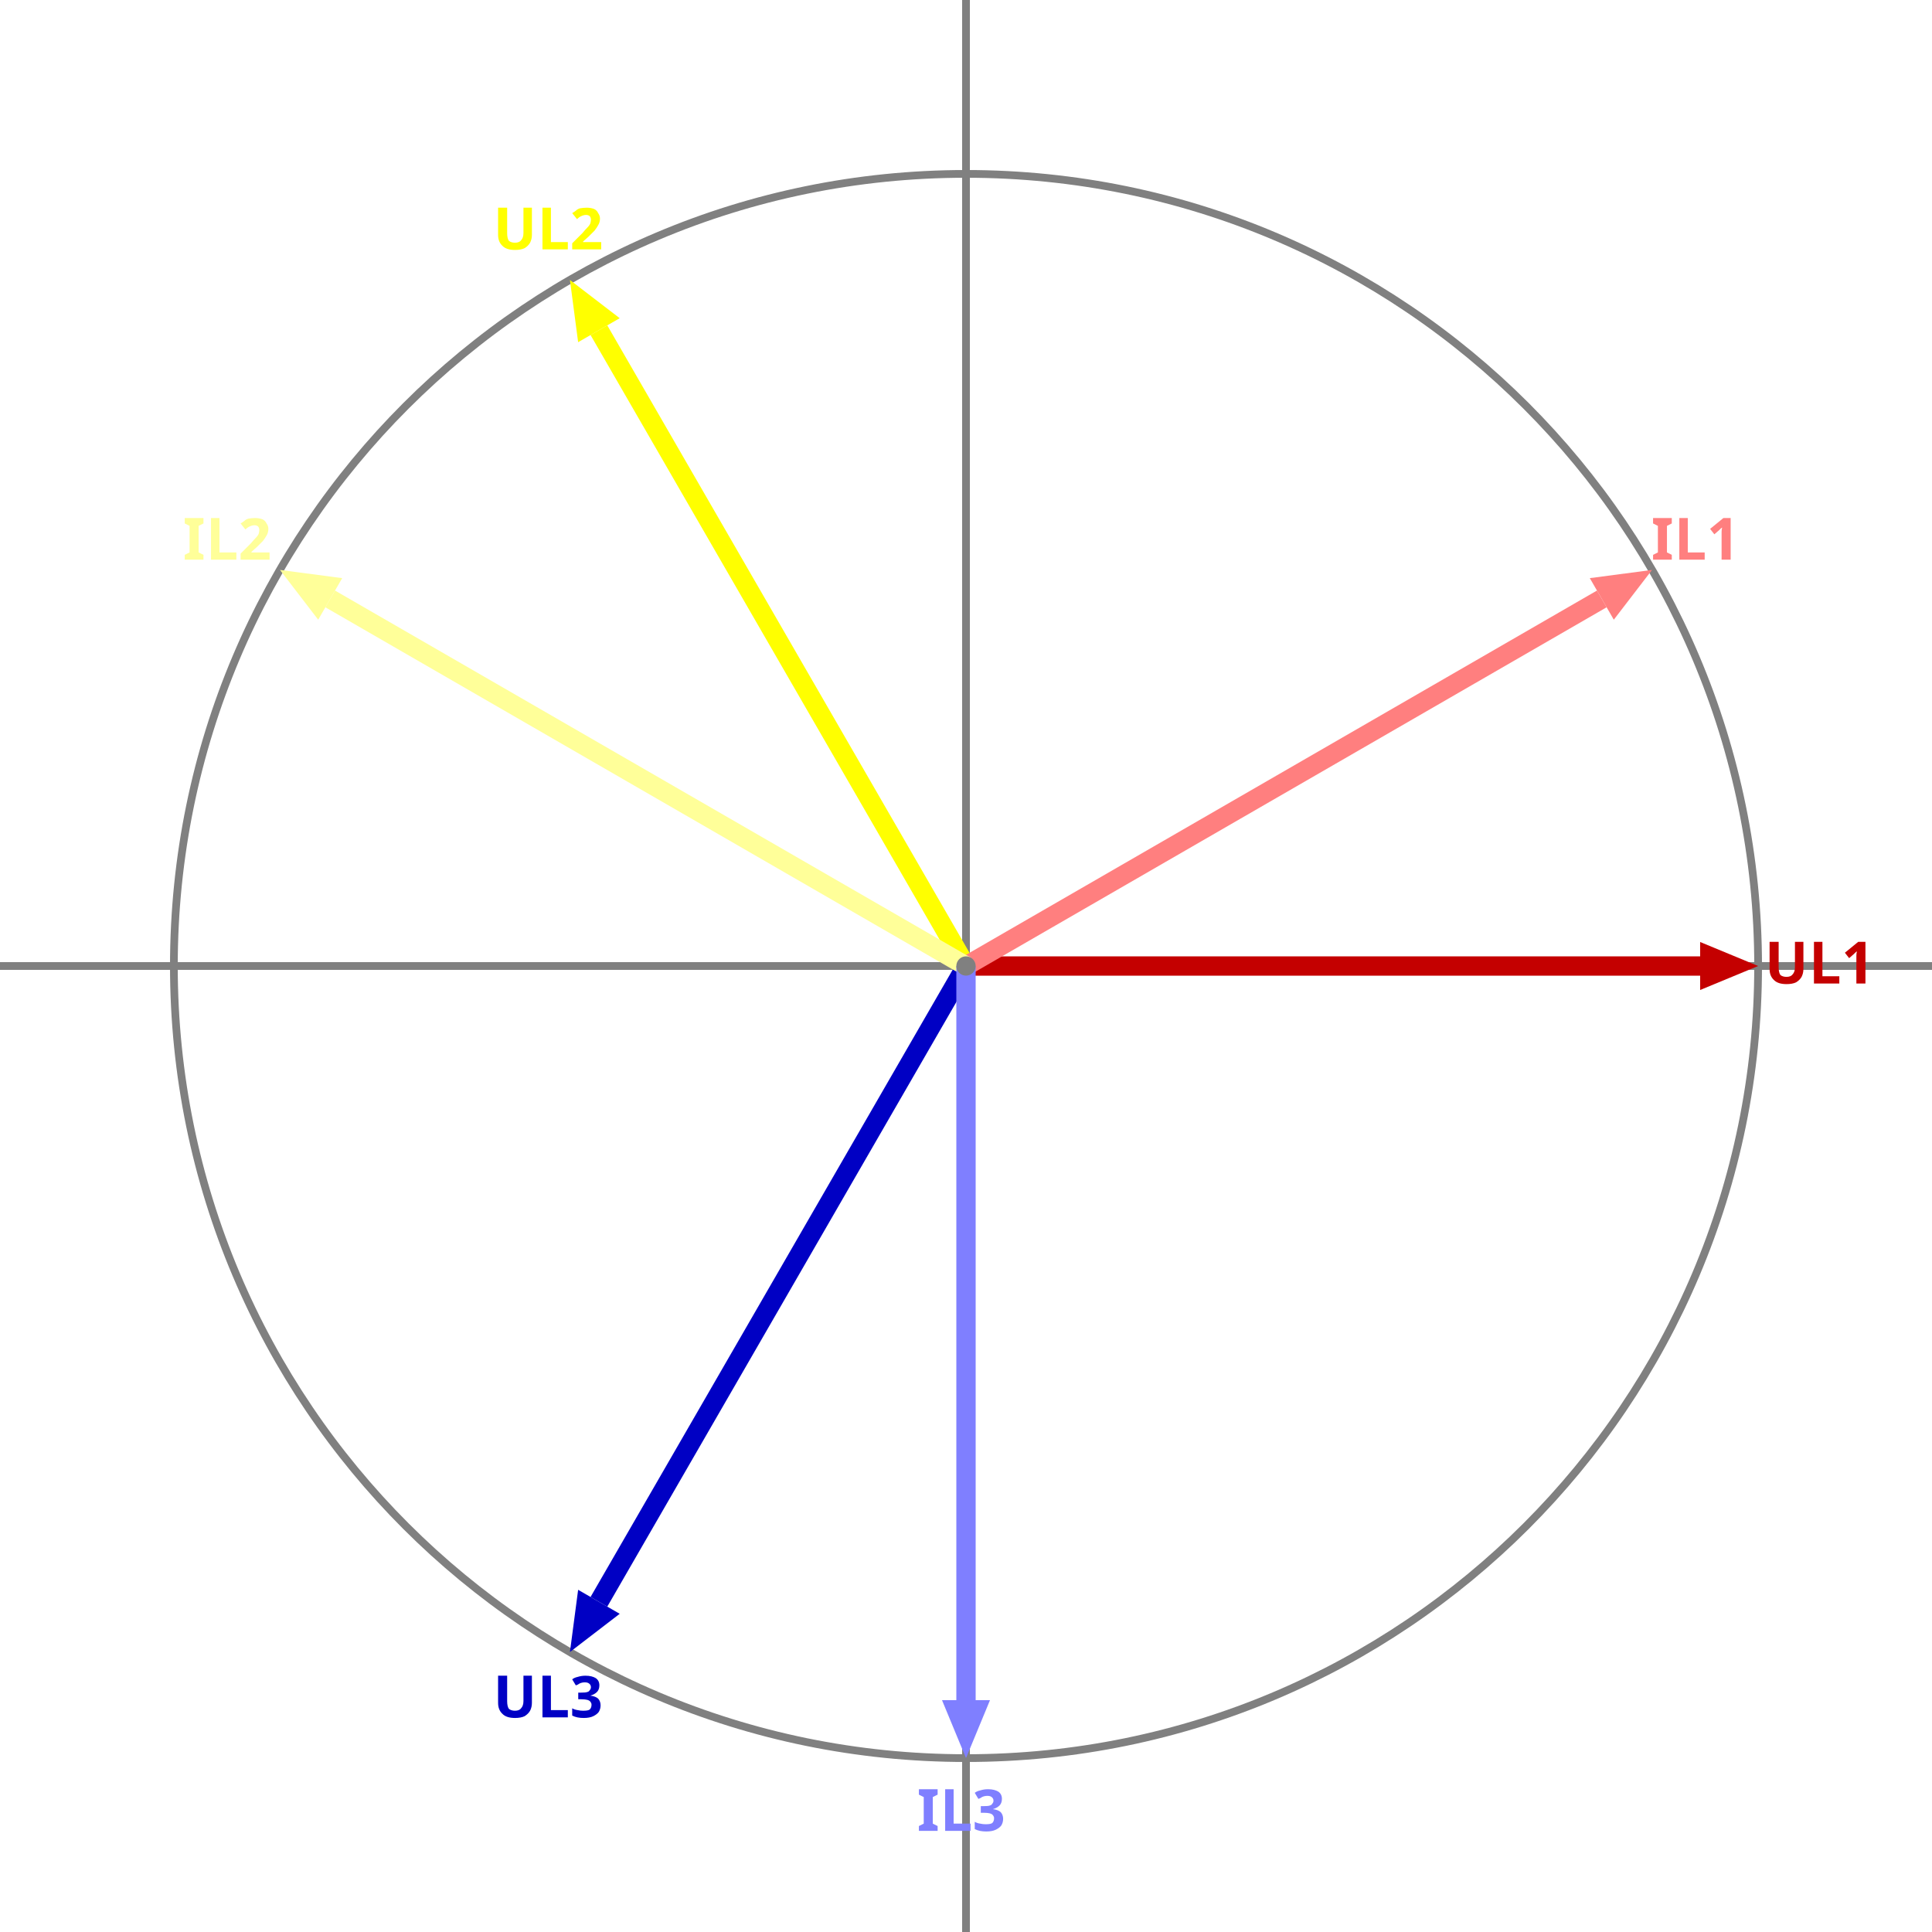
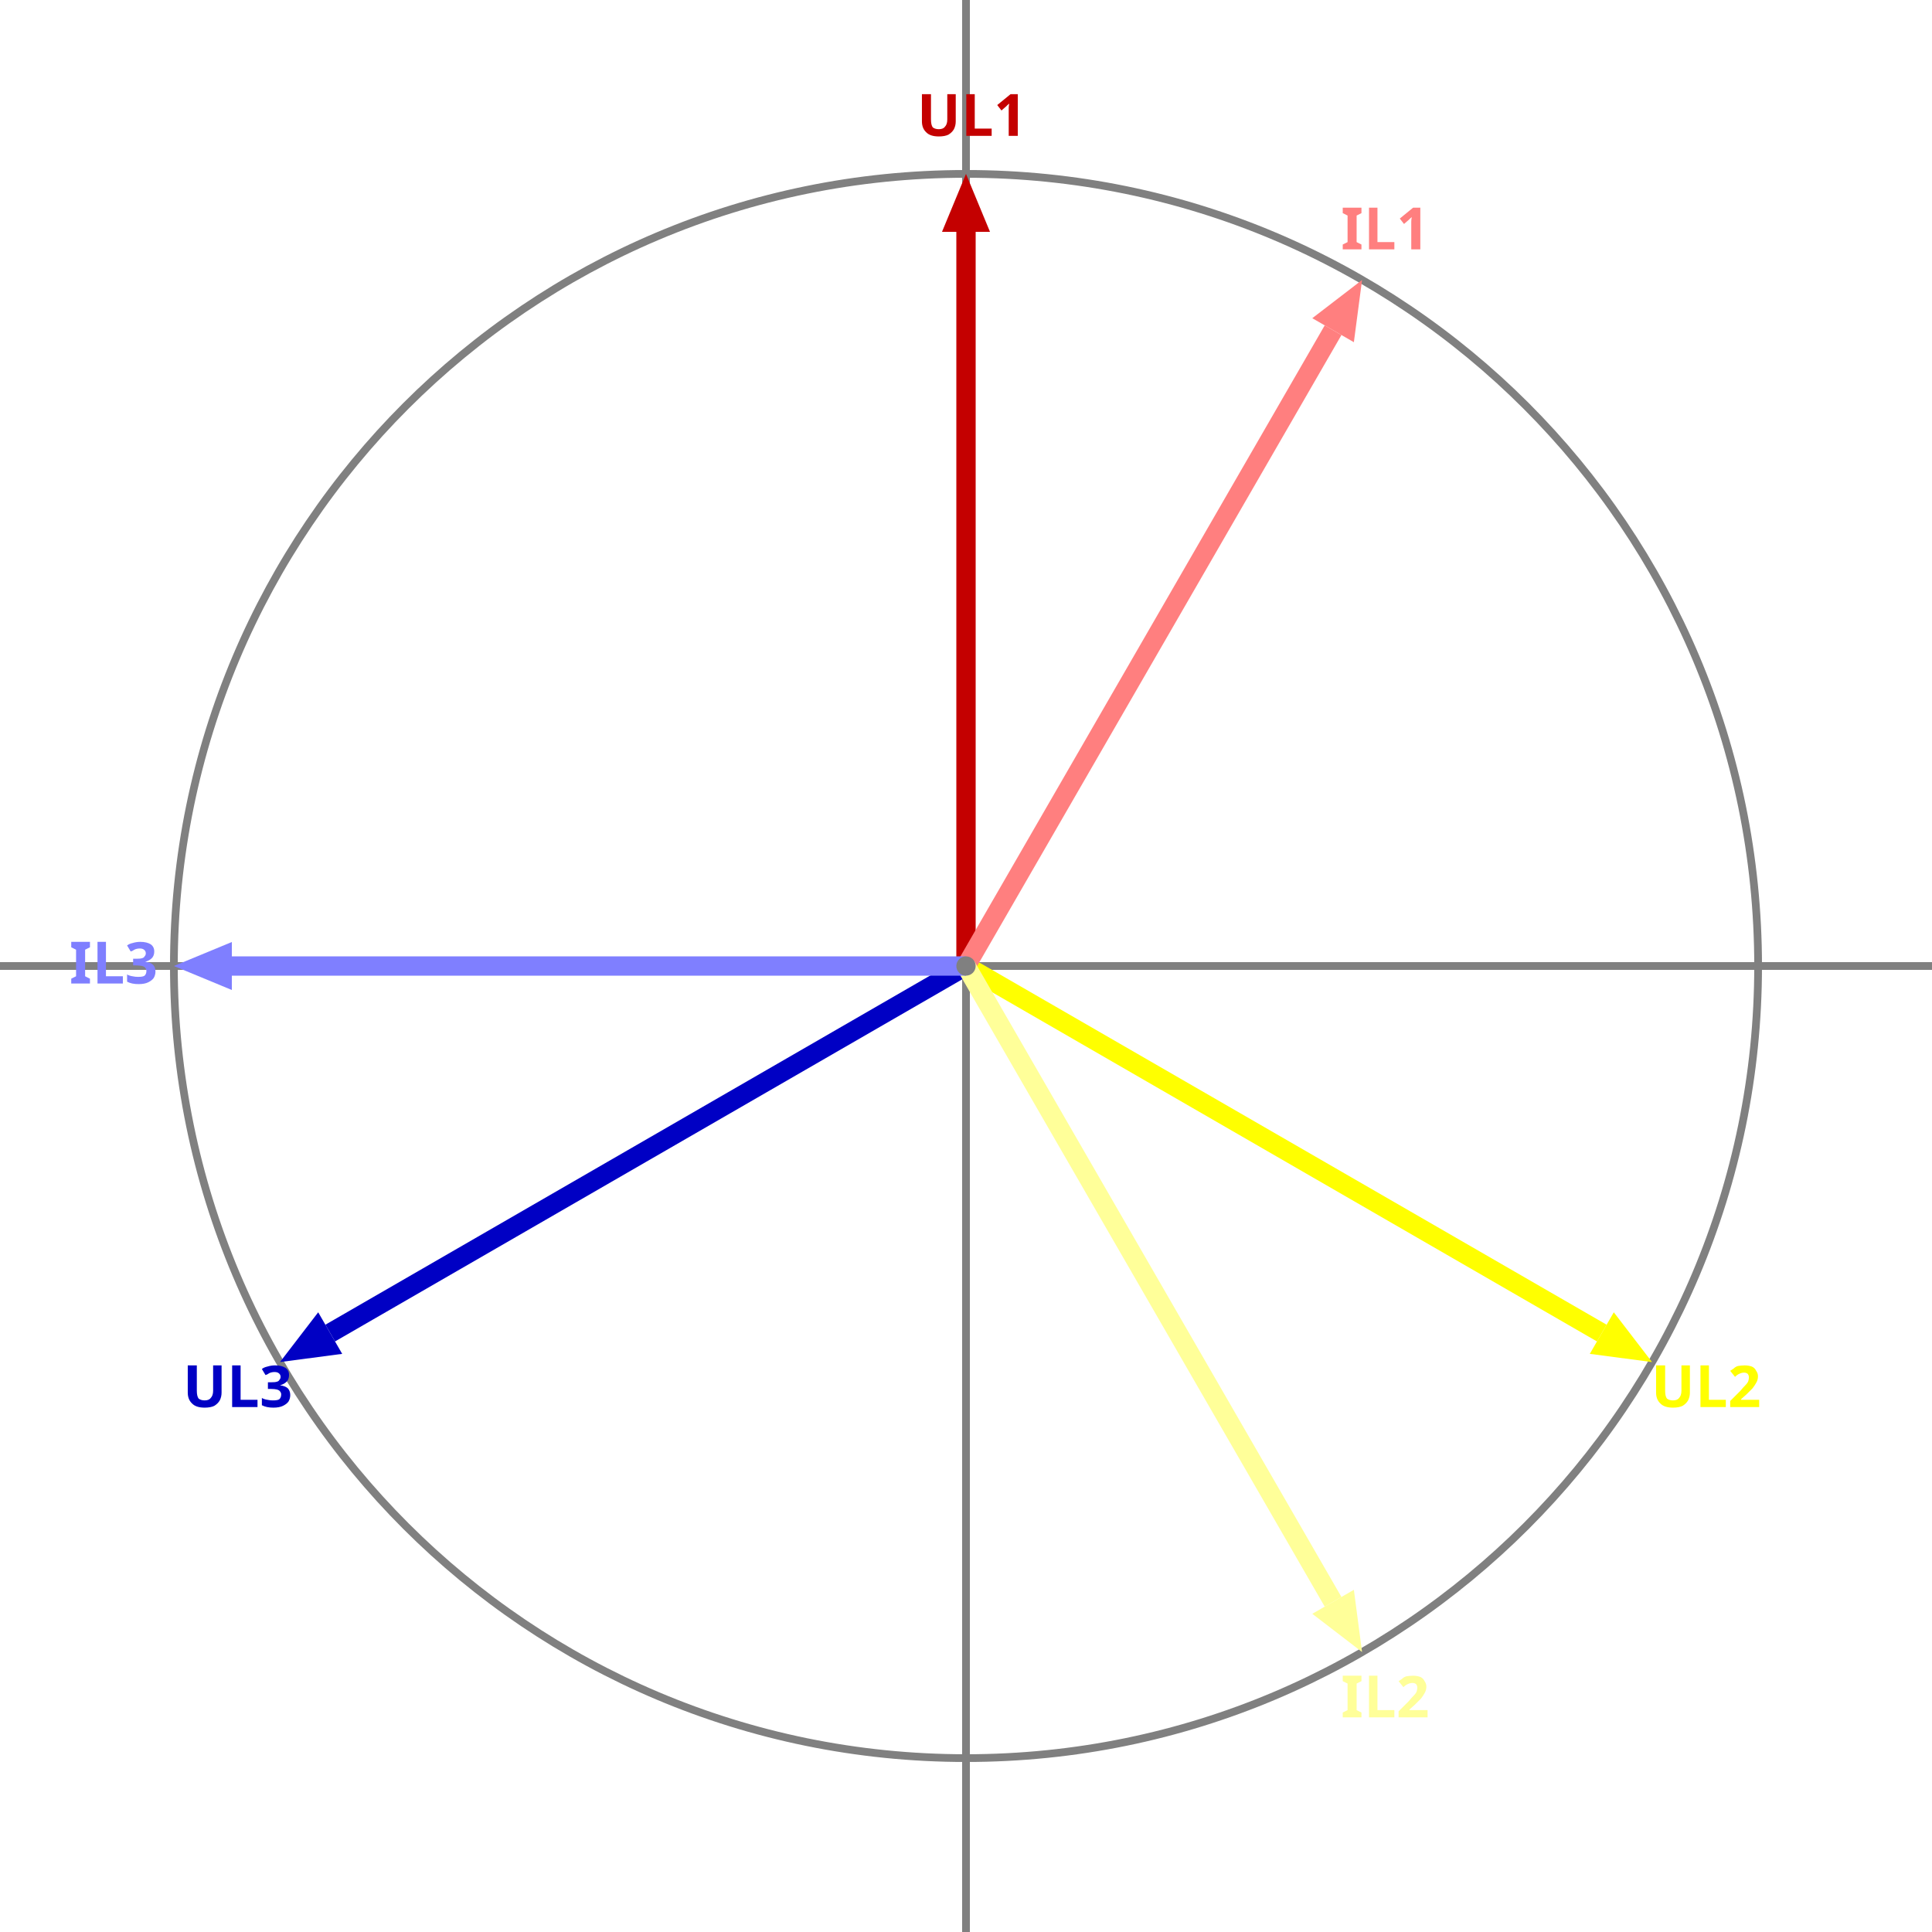
<svg xmlns="http://www.w3.org/2000/svg" width="17.639mm" height="17.639mm" viewBox="0 0 50 50" version="1.2" baseProfile="tiny">
  <defs>
</defs>
  <g fill="none" stroke="black" stroke-width="1" fill-rule="evenodd" stroke-linecap="square" stroke-linejoin="bevel">
    <g fill="none" stroke="#808080" stroke-opacity="1" stroke-width="0.2" stroke-linecap="square" stroke-linejoin="bevel" transform="matrix(1,0,0,1,0,0)" font-family="Sans" font-size="1.5" font-weight="570" font-style="normal">
      <polyline fill="none" vector-effect="none" points="0,25 50,25 " />
      <polyline fill="none" vector-effect="none" points="25,0 25,50 " />
      <path vector-effect="none" fill-rule="evenodd" d="M45.5,25 C45.5,13.678 36.322,4.5 25,4.5 C13.678,4.5 4.5,13.678 4.5,25 C4.5,36.322 13.678,45.5 25,45.5 C36.322,45.5 45.5,36.322 45.5,25 " />
    </g>
    <g fill="none" stroke="#c40000" stroke-opacity="1" stroke-width="0.5" stroke-linecap="square" stroke-linejoin="bevel" transform="matrix(1,0,0,1,0,0)" font-family="Sans" font-size="1.5" font-weight="570" font-style="normal">
-       <polyline fill="none" vector-effect="none" points="25.25,25 43.75,25 " />
+       <polyline fill="none" vector-effect="none" points="25,24.75 25,6.25 " />
    </g>
    <g fill="none" stroke="none" transform="matrix(1,0,0,1,0,0)" font-family="Sans" font-size="1.5" font-weight="570" font-style="normal">
-       <path vector-effect="none" fill-rule="evenodd" d="M45.5,25 L44,25.621 L44,24.379 L45.5,25" />
+       <path vector-effect="none" fill-rule="evenodd" d="M25,4.5 L25.621,6 L24.379,6 L25,4.5" />
    </g>
    <g fill="#c40000" fill-opacity="1" stroke="none" transform="matrix(1,0,0,1,0,0)" font-family="Sans" font-size="1.5" font-weight="570" font-style="normal">
-       <path vector-effect="none" fill-rule="evenodd" d="M45.5,25 L44,25.621 L44,24.379" />
+       <path vector-effect="none" fill-rule="evenodd" d="M25,4.5 L25.621,6 L24.379,6" />
    </g>
    <g fill="none" stroke="#c40000" stroke-opacity="1" stroke-width="1" stroke-linecap="square" stroke-linejoin="bevel" transform="matrix(1,0,0,1,0,0)" font-family="Sans" font-size="1.5" font-weight="570" font-style="normal">
-       <text fill="#c40000" fill-opacity="1" stroke="none" xml:space="preserve" x="45.672" y="25.45" font-family="Sans" font-size="1.5" font-weight="570" font-style="normal">UL1</text>
+       <text fill="#c40000" fill-opacity="1" stroke="none" xml:space="preserve" x="23.734" y="3.515" font-family="Sans" font-size="1.5" font-weight="570" font-style="normal">UL1</text>
    </g>
    <g fill="none" stroke="#ffff00" stroke-opacity="1" stroke-width="0.5" stroke-linecap="square" stroke-linejoin="bevel" transform="matrix(1,0,0,1,0,0)" font-family="Sans" font-size="1.5" font-weight="570" font-style="normal">
-       <polyline fill="none" vector-effect="none" points="24.875,24.784 15.625,8.762 " />
+       <polyline fill="none" vector-effect="none" points="25.216,25.125 41.238,34.375 " />
    </g>
    <g fill="none" stroke="none" transform="matrix(1,0,0,1,0,0)" font-family="Sans" font-size="1.5" font-weight="570" font-style="normal">
-       <path vector-effect="none" fill-rule="evenodd" d="M14.75,7.246 L16.038,8.235 L14.962,8.856 L14.75,7.246" />
+       <path vector-effect="none" fill-rule="evenodd" d="M42.754,35.25 L41.144,35.038 L41.765,33.962 L42.754,35.25" />
    </g>
    <g fill="#ffff00" fill-opacity="1" stroke="none" transform="matrix(1,0,0,1,0,0)" font-family="Sans" font-size="1.5" font-weight="570" font-style="normal">
-       <path vector-effect="none" fill-rule="evenodd" d="M14.75,7.246 L16.038,8.235 L14.962,8.856" />
+       <path vector-effect="none" fill-rule="evenodd" d="M42.754,35.25 L41.144,35.038 L41.765,33.962" />
    </g>
    <g fill="none" stroke="#ffff00" stroke-opacity="1" stroke-width="1" stroke-linecap="square" stroke-linejoin="bevel" transform="matrix(1,0,0,1,0,0)" font-family="Sans" font-size="1.5" font-weight="570" font-style="normal">
-       <text fill="#ffff00" fill-opacity="1" stroke="none" xml:space="preserve" x="12.766" y="6.454" font-family="Sans" font-size="1.5" font-weight="570" font-style="normal">UL2</text>
+       <text fill="#ffff00" fill-opacity="1" stroke="none" xml:space="preserve" x="42.734" y="36.417" font-family="Sans" font-size="1.5" font-weight="570" font-style="normal">UL2</text>
    </g>
    <g fill="none" stroke="#0000c4" stroke-opacity="1" stroke-width="0.5" stroke-linecap="square" stroke-linejoin="bevel" transform="matrix(1,0,0,1,0,0)" font-family="Sans" font-size="1.5" font-weight="570" font-style="normal">
-       <polyline fill="none" vector-effect="none" points="24.875,25.216 15.625,41.238 " />
+       <polyline fill="none" vector-effect="none" points="24.784,25.125 8.762,34.375 " />
    </g>
    <g fill="none" stroke="none" transform="matrix(1,0,0,1,0,0)" font-family="Sans" font-size="1.5" font-weight="570" font-style="normal">
-       <path vector-effect="none" fill-rule="evenodd" d="M14.75,42.754 L14.962,41.144 L16.038,41.765 L14.75,42.754" />
+       <path vector-effect="none" fill-rule="evenodd" d="M7.246,35.25 L8.235,33.962 L8.856,35.038 L7.246,35.25" />
    </g>
    <g fill="#0000c4" fill-opacity="1" stroke="none" transform="matrix(1,0,0,1,0,0)" font-family="Sans" font-size="1.5" font-weight="570" font-style="normal">
-       <path vector-effect="none" fill-rule="evenodd" d="M14.75,42.754 L14.962,41.144 L16.038,41.765" />
+       <path vector-effect="none" fill-rule="evenodd" d="M7.246,35.25 L8.235,33.962 L8.856,35.038" />
    </g>
    <g fill="none" stroke="#0000c4" stroke-opacity="1" stroke-width="1" stroke-linecap="square" stroke-linejoin="bevel" transform="matrix(1,0,0,1,0,0)" font-family="Sans" font-size="1.5" font-weight="570" font-style="normal">
-       <text fill="#0000c4" fill-opacity="1" stroke="none" xml:space="preserve" x="12.766" y="44.446" font-family="Sans" font-size="1.5" font-weight="570" font-style="normal">UL3</text>
+       <text fill="#0000c4" fill-opacity="1" stroke="none" xml:space="preserve" x="4.734" y="36.417" font-family="Sans" font-size="1.5" font-weight="570" font-style="normal">UL3</text>
    </g>
    <g fill="none" stroke="#ff7f7f" stroke-opacity="1" stroke-width="0.5" stroke-linecap="square" stroke-linejoin="bevel" transform="matrix(1,0,0,1,0,0)" font-family="Sans" font-size="1.5" font-weight="570" font-style="normal">
-       <polyline fill="none" vector-effect="none" points="25.216,24.875 41.238,15.625 " />
+       <polyline fill="none" vector-effect="none" points="25.125,24.784 34.375,8.762 " />
    </g>
    <g fill="none" stroke="none" transform="matrix(1,0,0,1,0,0)" font-family="Sans" font-size="1.5" font-weight="570" font-style="normal">
-       <path vector-effect="none" fill-rule="evenodd" d="M42.754,14.75 L41.765,16.038 L41.144,14.962 L42.754,14.75" />
+       <path vector-effect="none" fill-rule="evenodd" d="M35.25,7.246 L35.038,8.856 L33.962,8.235 L35.25,7.246" />
    </g>
    <g fill="#ff7f7f" fill-opacity="1" stroke="none" transform="matrix(1,0,0,1,0,0)" font-family="Sans" font-size="1.5" font-weight="570" font-style="normal">
-       <path vector-effect="none" fill-rule="evenodd" d="M42.754,14.75 L41.765,16.038 L41.144,14.962" />
+       <path vector-effect="none" fill-rule="evenodd" d="M35.25,7.246 L35.038,8.856 L33.962,8.235" />
    </g>
    <g fill="none" stroke="#ff7f7f" stroke-opacity="1" stroke-width="1" stroke-linecap="square" stroke-linejoin="bevel" transform="matrix(1,0,0,1,0,0)" font-family="Sans" font-size="1.5" font-weight="570" font-style="normal">
-       <text fill="#ff7f7f" fill-opacity="1" stroke="none" xml:space="preserve" x="42.734" y="14.482" font-family="Sans" font-size="1.5" font-weight="570" font-style="normal">IL1</text>
+       <text fill="#ff7f7f" fill-opacity="1" stroke="none" xml:space="preserve" x="34.703" y="6.454" font-family="Sans" font-size="1.5" font-weight="570" font-style="normal">IL1</text>
    </g>
    <g fill="none" stroke="#ffff99" stroke-opacity="1" stroke-width="0.5" stroke-linecap="square" stroke-linejoin="bevel" transform="matrix(1,0,0,1,0,0)" font-family="Sans" font-size="1.5" font-weight="570" font-style="normal">
-       <polyline fill="none" vector-effect="none" points="24.784,24.875 8.762,15.625 " />
+       <polyline fill="none" vector-effect="none" points="25.125,25.216 34.375,41.238 " />
    </g>
    <g fill="none" stroke="none" transform="matrix(1,0,0,1,0,0)" font-family="Sans" font-size="1.5" font-weight="570" font-style="normal">
-       <path vector-effect="none" fill-rule="evenodd" d="M7.246,14.75 L8.856,14.962 L8.235,16.038 L7.246,14.75" />
+       <path vector-effect="none" fill-rule="evenodd" d="M35.25,42.754 L33.962,41.765 L35.038,41.144 L35.25,42.754" />
    </g>
    <g fill="#ffff99" fill-opacity="1" stroke="none" transform="matrix(1,0,0,1,0,0)" font-family="Sans" font-size="1.5" font-weight="570" font-style="normal">
-       <path vector-effect="none" fill-rule="evenodd" d="M7.246,14.75 L8.856,14.962 L8.235,16.038" />
+       <path vector-effect="none" fill-rule="evenodd" d="M35.25,42.754 L33.962,41.765 L35.038,41.144" />
    </g>
    <g fill="none" stroke="#ffff99" stroke-opacity="1" stroke-width="1" stroke-linecap="square" stroke-linejoin="bevel" transform="matrix(1,0,0,1,0,0)" font-family="Sans" font-size="1.5" font-weight="570" font-style="normal">
-       <text fill="#ffff99" fill-opacity="1" stroke="none" xml:space="preserve" x="4.734" y="14.482" font-family="Sans" font-size="1.5" font-weight="570" font-style="normal">IL2</text>
+       <text fill="#ffff99" fill-opacity="1" stroke="none" xml:space="preserve" x="34.703" y="44.446" font-family="Sans" font-size="1.5" font-weight="570" font-style="normal">IL2</text>
    </g>
    <g fill="none" stroke="#7f7fff" stroke-opacity="1" stroke-width="0.5" stroke-linecap="square" stroke-linejoin="bevel" transform="matrix(1,0,0,1,0,0)" font-family="Sans" font-size="1.5" font-weight="570" font-style="normal">
-       <polyline fill="none" vector-effect="none" points="25,25.25 25,43.75 " />
+       <polyline fill="none" vector-effect="none" points="24.75,25 6.25,25 " />
    </g>
    <g fill="none" stroke="none" transform="matrix(1,0,0,1,0,0)" font-family="Sans" font-size="1.5" font-weight="570" font-style="normal">
-       <path vector-effect="none" fill-rule="evenodd" d="M25,45.5 L24.379,44 L25.621,44 L25,45.5" />
+       <path vector-effect="none" fill-rule="evenodd" d="M4.5,25 L6,24.379 L6,25.621 L4.5,25" />
    </g>
    <g fill="#7f7fff" fill-opacity="1" stroke="none" transform="matrix(1,0,0,1,0,0)" font-family="Sans" font-size="1.5" font-weight="570" font-style="normal">
-       <path vector-effect="none" fill-rule="evenodd" d="M25,45.5 L24.379,44 L25.621,44" />
+       <path vector-effect="none" fill-rule="evenodd" d="M4.5,25 L6,24.379 L6,25.621" />
    </g>
    <g fill="none" stroke="#7f7fff" stroke-opacity="1" stroke-width="1" stroke-linecap="square" stroke-linejoin="bevel" transform="matrix(1,0,0,1,0,0)" font-family="Sans" font-size="1.5" font-weight="570" font-style="normal">
-       <text fill="#7f7fff" fill-opacity="1" stroke="none" xml:space="preserve" x="23.734" y="47.385" font-family="Sans" font-size="1.5" font-weight="570" font-style="normal">IL3</text>
+       <text fill="#7f7fff" fill-opacity="1" stroke="none" xml:space="preserve" x="1.797" y="25.45" font-family="Sans" font-size="1.5" font-weight="570" font-style="normal">IL3</text>
    </g>
    <g fill="#808080" fill-opacity="1" stroke="none" transform="matrix(1,0,0,1,0,0)" font-family="Sans" font-size="1.5" font-weight="570" font-style="normal">
      <circle cx="25" cy="25" r="0.25" />
    </g>
  </g>
</svg>
